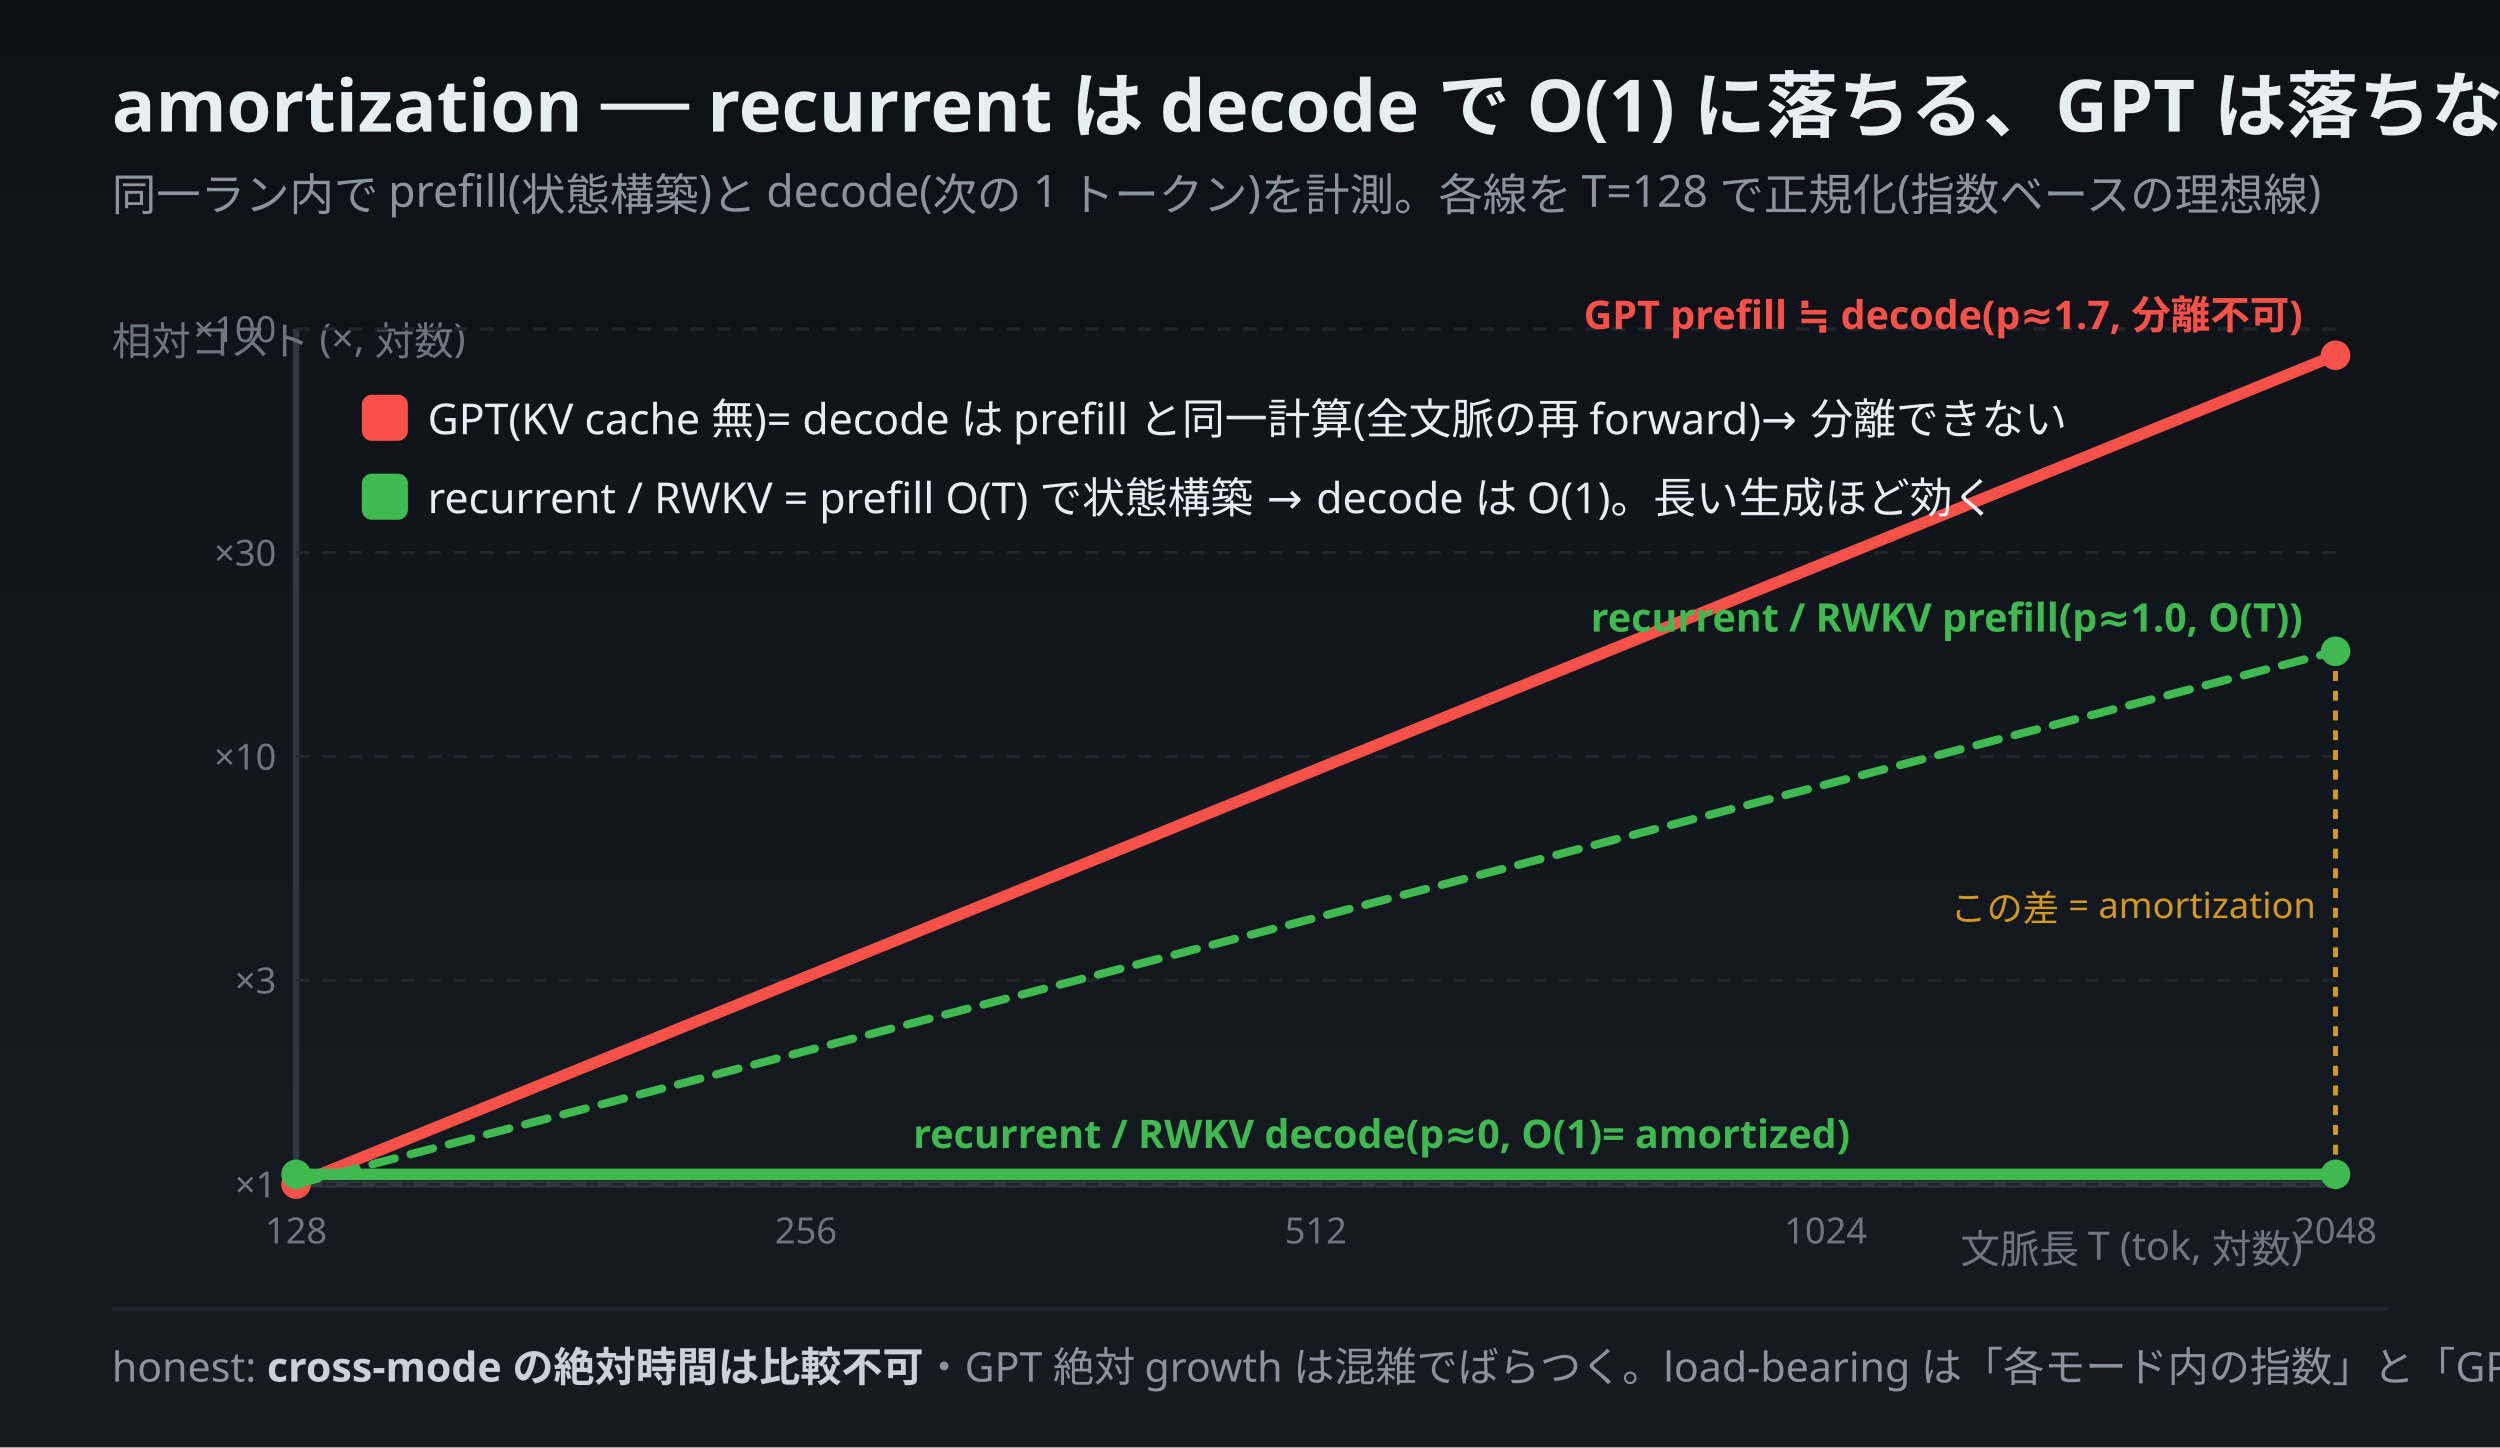
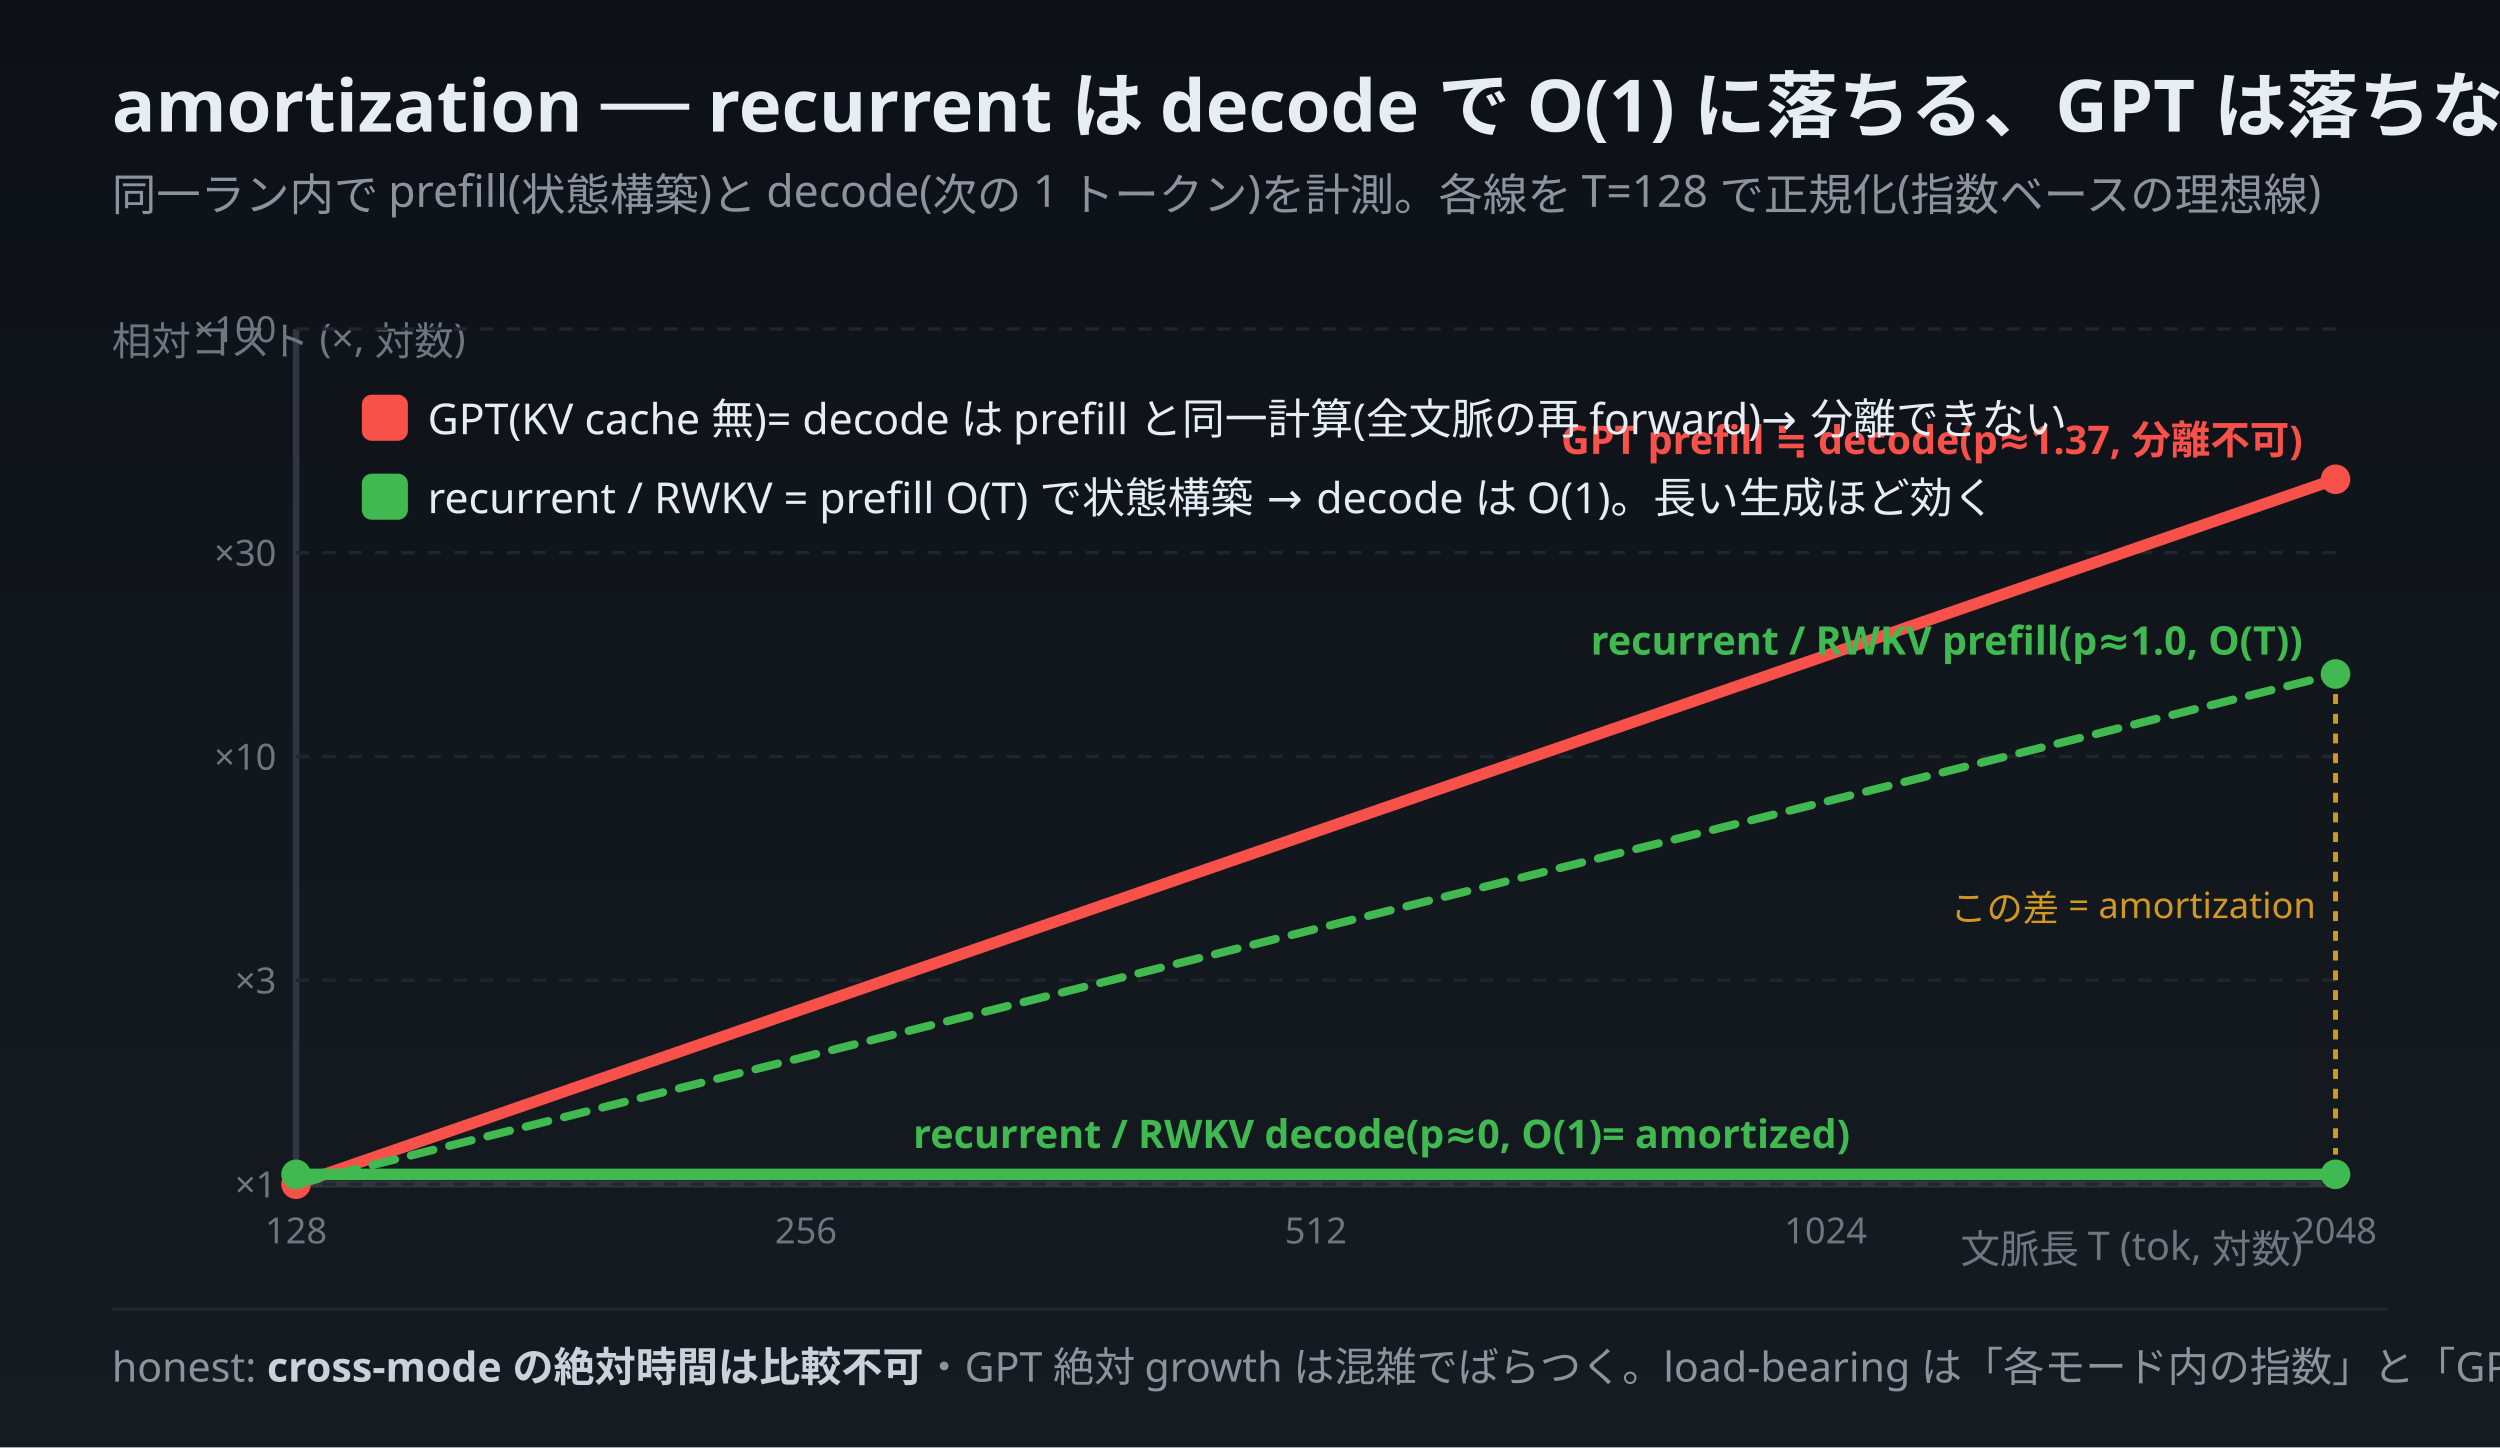
<svg xmlns="http://www.w3.org/2000/svg" viewBox="0 0 760 440" font-family="Segoe UI, Hiragino Kaku Gothic ProN, Meiryo, sans-serif">
  <defs>
    <linearGradient id="bg" x1="0" y1="0" x2="0" y2="1">
      <stop offset="0" stop-color="#0d1117" />
      <stop offset="1" stop-color="#161b22" />
    </linearGradient>
  </defs>
  <rect width="760" height="440" fill="url(#bg)" />
  <text x="34" y="40" fill="#e6edf3" font-size="22" font-weight="700">amortization ── recurrent は decode で O(1) に落ちる、GPT は落ちない</text>
  <text x="34" y="64" fill="#8b949e" font-size="13.5">同一ラン内で prefill(状態構築)と decode(次の 1 トークン)を計測。各線を T=128 で正規化(指数ベースの理想線)</text>
  <line x1="90" y1="360" x2="710" y2="360" stroke="#30363d" stroke-width="2" />
  <line x1="90" y1="100" x2="90" y2="360" stroke="#30363d" stroke-width="2" />
  <text x="700" y="384" fill="#6e7681" font-size="12" text-anchor="end">文脈長 T (tok, 対数)</text>
  <text x="34" y="108" fill="#6e7681" font-size="12">相対コスト (×, 対数)</text>
  <line x1="90" y1="360.0" x2="710" y2="360.0" stroke="#21262d" stroke-width="1" stroke-dasharray="4 4" />
  <text x="84" y="364" fill="#6e7681" font-size="11" text-anchor="end">×1</text>
  <line x1="90" y1="298.0" x2="710" y2="298.0" stroke="#21262d" stroke-width="1" stroke-dasharray="4 4" />
  <text x="84" y="302" fill="#6e7681" font-size="11" text-anchor="end">×3</text>
  <line x1="90" y1="230.0" x2="710" y2="230.0" stroke="#21262d" stroke-width="1" stroke-dasharray="4 4" />
  <text x="84" y="234" fill="#6e7681" font-size="11" text-anchor="end">×10</text>
  <line x1="90" y1="168.0" x2="710" y2="168.0" stroke="#21262d" stroke-width="1" stroke-dasharray="4 4" />
  <text x="84" y="172" fill="#6e7681" font-size="11" text-anchor="end">×30</text>
  <line x1="90" y1="100.0" x2="710" y2="100.0" stroke="#21262d" stroke-width="1" stroke-dasharray="4 4" />
  <text x="84" y="104" fill="#6e7681" font-size="11" text-anchor="end">×100</text>
  <text x="90" y="378" fill="#6e7681" font-size="11" text-anchor="middle">128</text>
  <text x="245" y="378" fill="#6e7681" font-size="11" text-anchor="middle">256</text>
  <text x="400" y="378" fill="#6e7681" font-size="11" text-anchor="middle">512</text>
  <text x="555" y="378" fill="#6e7681" font-size="11" text-anchor="middle">1024</text>
  <text x="710" y="378" fill="#6e7681" font-size="11" text-anchor="middle">2048</text>
-   <polyline points="90,360.0 245,297.0 400,234.0 555,171.0 710,108.0" fill="none" stroke="#f85149" stroke-width="3.5" stroke-linecap="round" stroke-linejoin="round" />
+   <polyline points="90,360.0 245,306.4 400,252.8 555,199.3 710,145.7" fill="none" stroke="#f85149" stroke-width="3.5" stroke-linecap="round" stroke-linejoin="round" />
  <circle cx="90" cy="360.0" r="4.5" fill="#f85149" />
-   <circle cx="710" cy="108.0" r="4.5" fill="#f85149" />
-   <text x="700" y="100" fill="#f85149" font-size="12" font-weight="700" text-anchor="end">GPT prefill ≒ decode(p≈1.7, 分離不可)</text>
-   <polyline points="90,360.0 245,319.5 400,279.0 555,238.5 710,198.0" fill="none" stroke="#3fb950" stroke-width="2.5" stroke-dasharray="7 5" stroke-linecap="round" stroke-linejoin="round" />
-   <circle cx="710" cy="198.0" r="4.5" fill="#3fb950" />
-   <text x="700" y="192" fill="#3fb950" font-size="12" font-weight="700" text-anchor="end">recurrent / RWKV prefill(p≈1.0, O(T))</text>
+   <circle cx="710" cy="145.7" r="4.5" fill="#f85149" />
+   <text x="700" y="138" fill="#f85149" font-size="12" font-weight="700" text-anchor="end">GPT prefill ≒ decode(p≈1.37, 分離不可)</text>
+   <polyline points="90,360.0 245,321.2 400,282.4 555,243.7 710,204.9" fill="none" stroke="#3fb950" stroke-width="2.5" stroke-dasharray="7 5" stroke-linecap="round" stroke-linejoin="round" />
+   <circle cx="710" cy="204.9" r="4.5" fill="#3fb950" />
+   <text x="700" y="199" fill="#3fb950" font-size="12" font-weight="700" text-anchor="end">recurrent / RWKV prefill(p≈1.0, O(T))</text>
  <polyline points="90,357.0 245,357.0 400,357.0 555,357.0 710,357.0" fill="none" stroke="#3fb950" stroke-width="3.5" stroke-linecap="round" stroke-linejoin="round" />
  <circle cx="90" cy="357.0" r="4.5" fill="#3fb950" />
  <circle cx="710" cy="357.0" r="4.5" fill="#3fb950" />
  <text x="420" y="349" fill="#3fb950" font-size="12" font-weight="700" text-anchor="middle">recurrent / RWKV decode(p≈0, O(1)= amortized)</text>
-   <line x1="710" y1="204" x2="710" y2="351" stroke="#d29922" stroke-width="1.5" stroke-dasharray="3 3" />
+   <line x1="710" y1="211" x2="710" y2="351" stroke="#d29922" stroke-width="1.5" stroke-dasharray="3 3" />
  <text x="704" y="280" fill="#d29922" font-size="11" text-anchor="end">この差 = amortization</text>
  <rect x="110" y="120" width="14" height="14" rx="3" fill="#f85149" />
  <text x="130" y="132" fill="#e6edf3" font-size="13">GPT(KV cache 無)= decode は prefill と同一計算(全文脈の再 forward)→ 分離できない</text>
  <rect x="110" y="144" width="14" height="14" rx="3" fill="#3fb950" />
  <text x="130" y="156" fill="#e6edf3" font-size="13">recurrent / RWKV = prefill O(T) で状態構築 → decode は O(1)。長い生成ほど効く</text>
  <line x1="34" y1="398" x2="726" y2="398" stroke="#21262d" stroke-width="1" />
  <text x="34" y="420" fill="#8b949e" font-size="12.5">honest: <tspan fill="#c9d1d9" font-weight="700">cross-mode の絶対時間は比較不可</tspan>・GPT 絶対 growth は混雑でばらつく。load-bearing は「各モード内の指数」と「GPT は prefill≒decode / recurrent だけ decode 平坦」。</text>
</svg>
